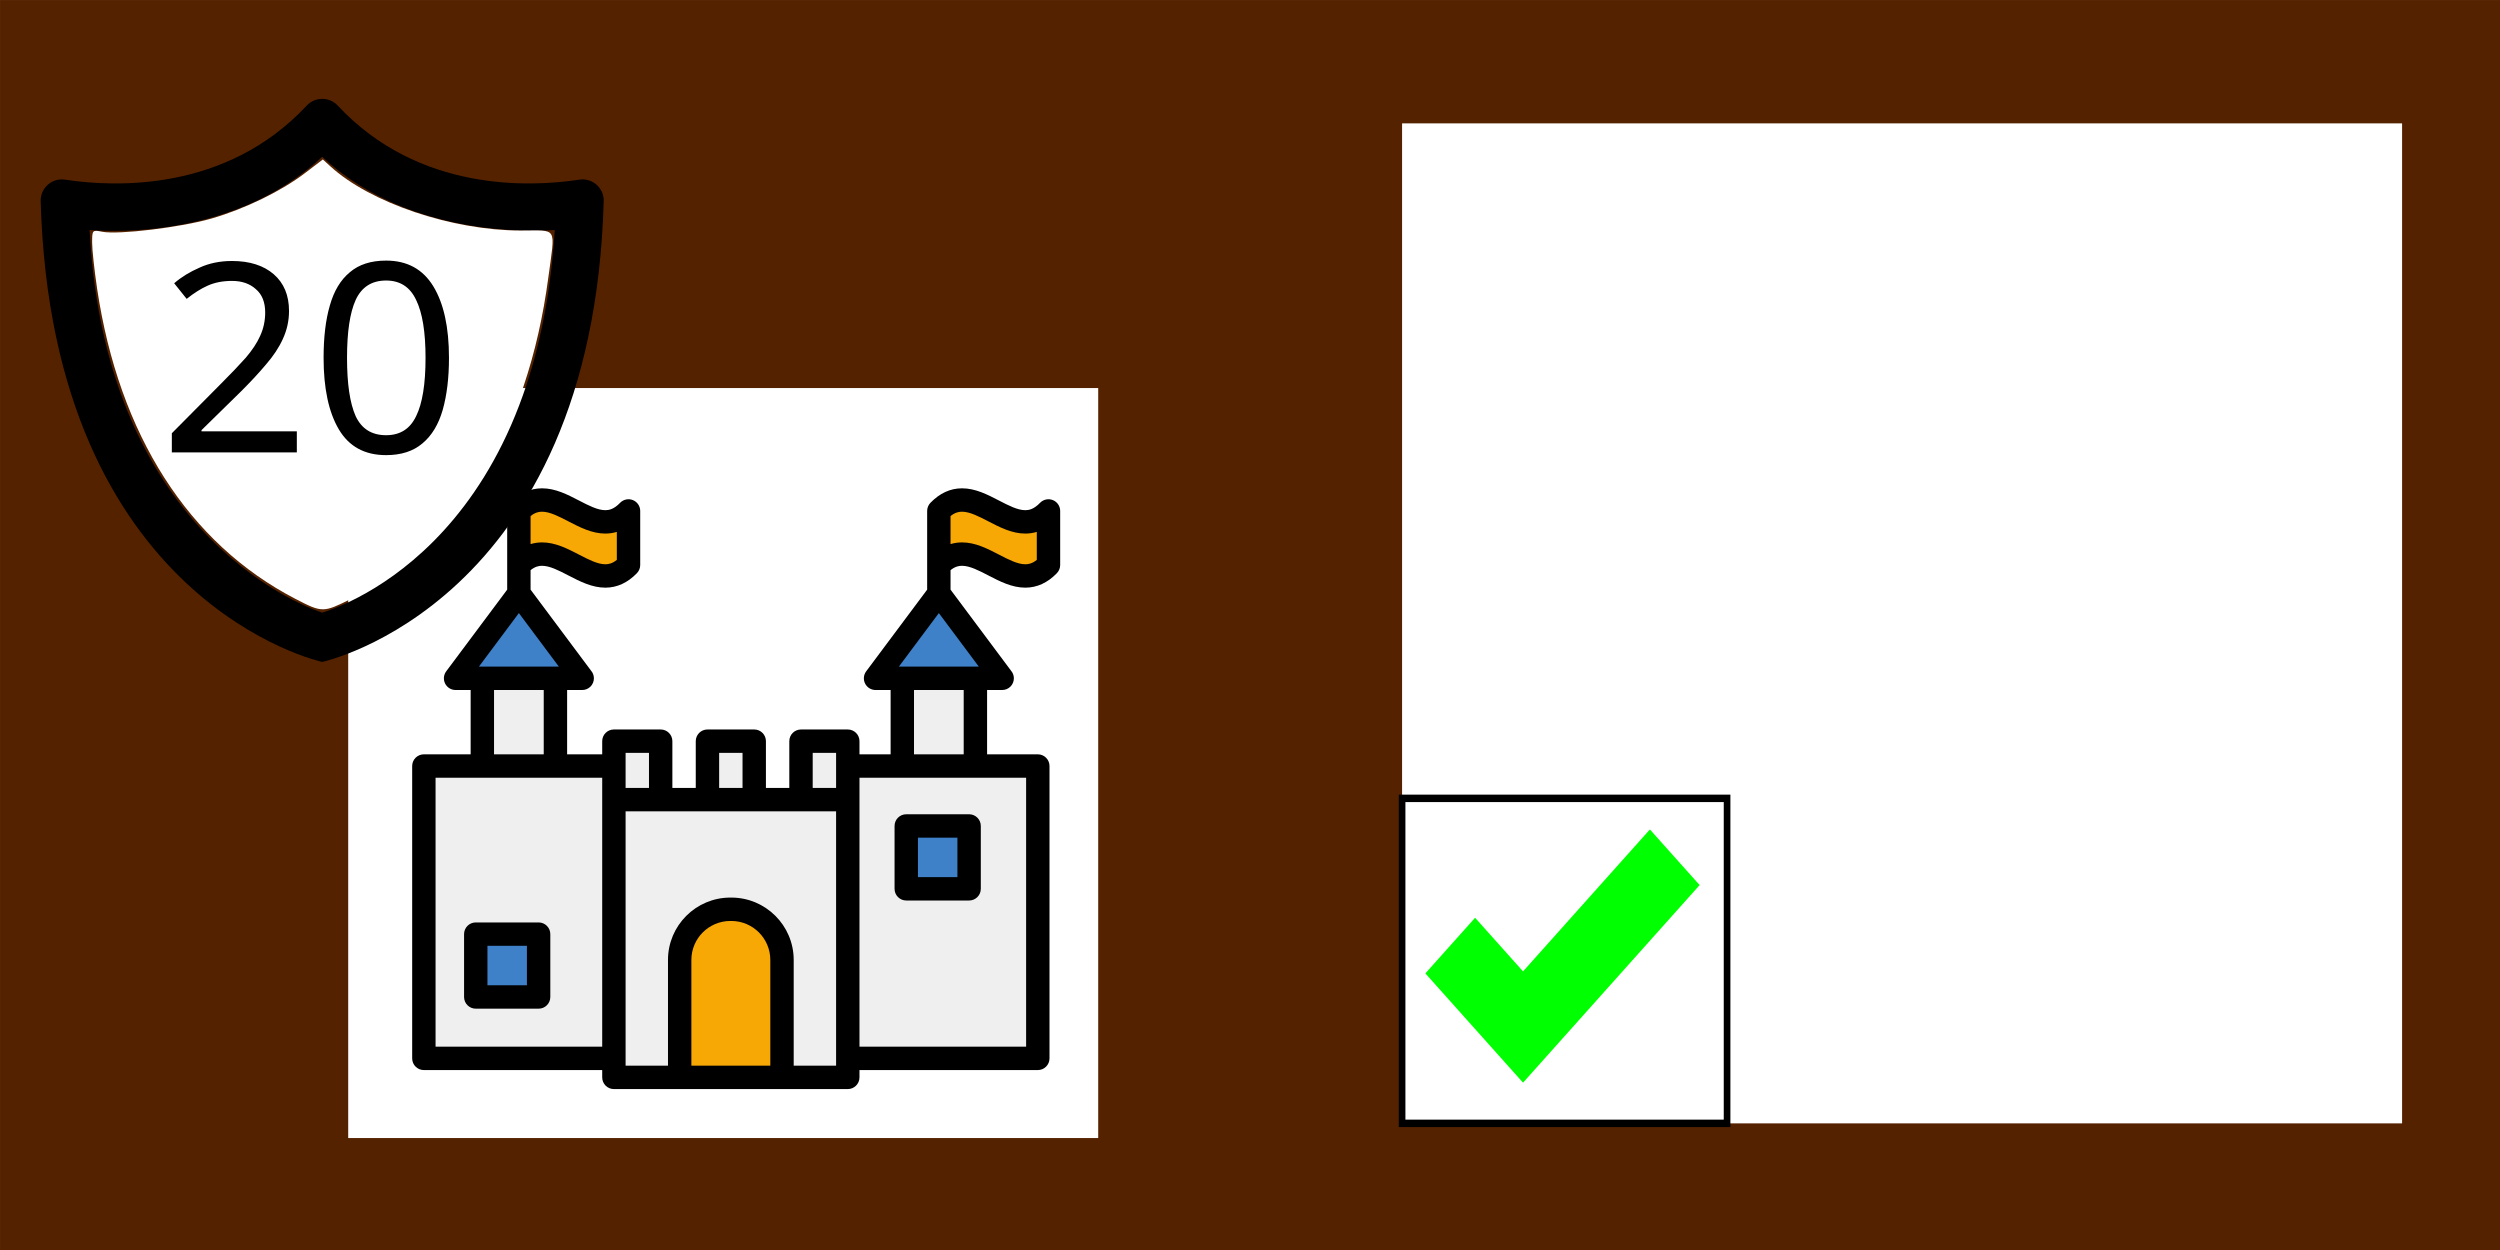
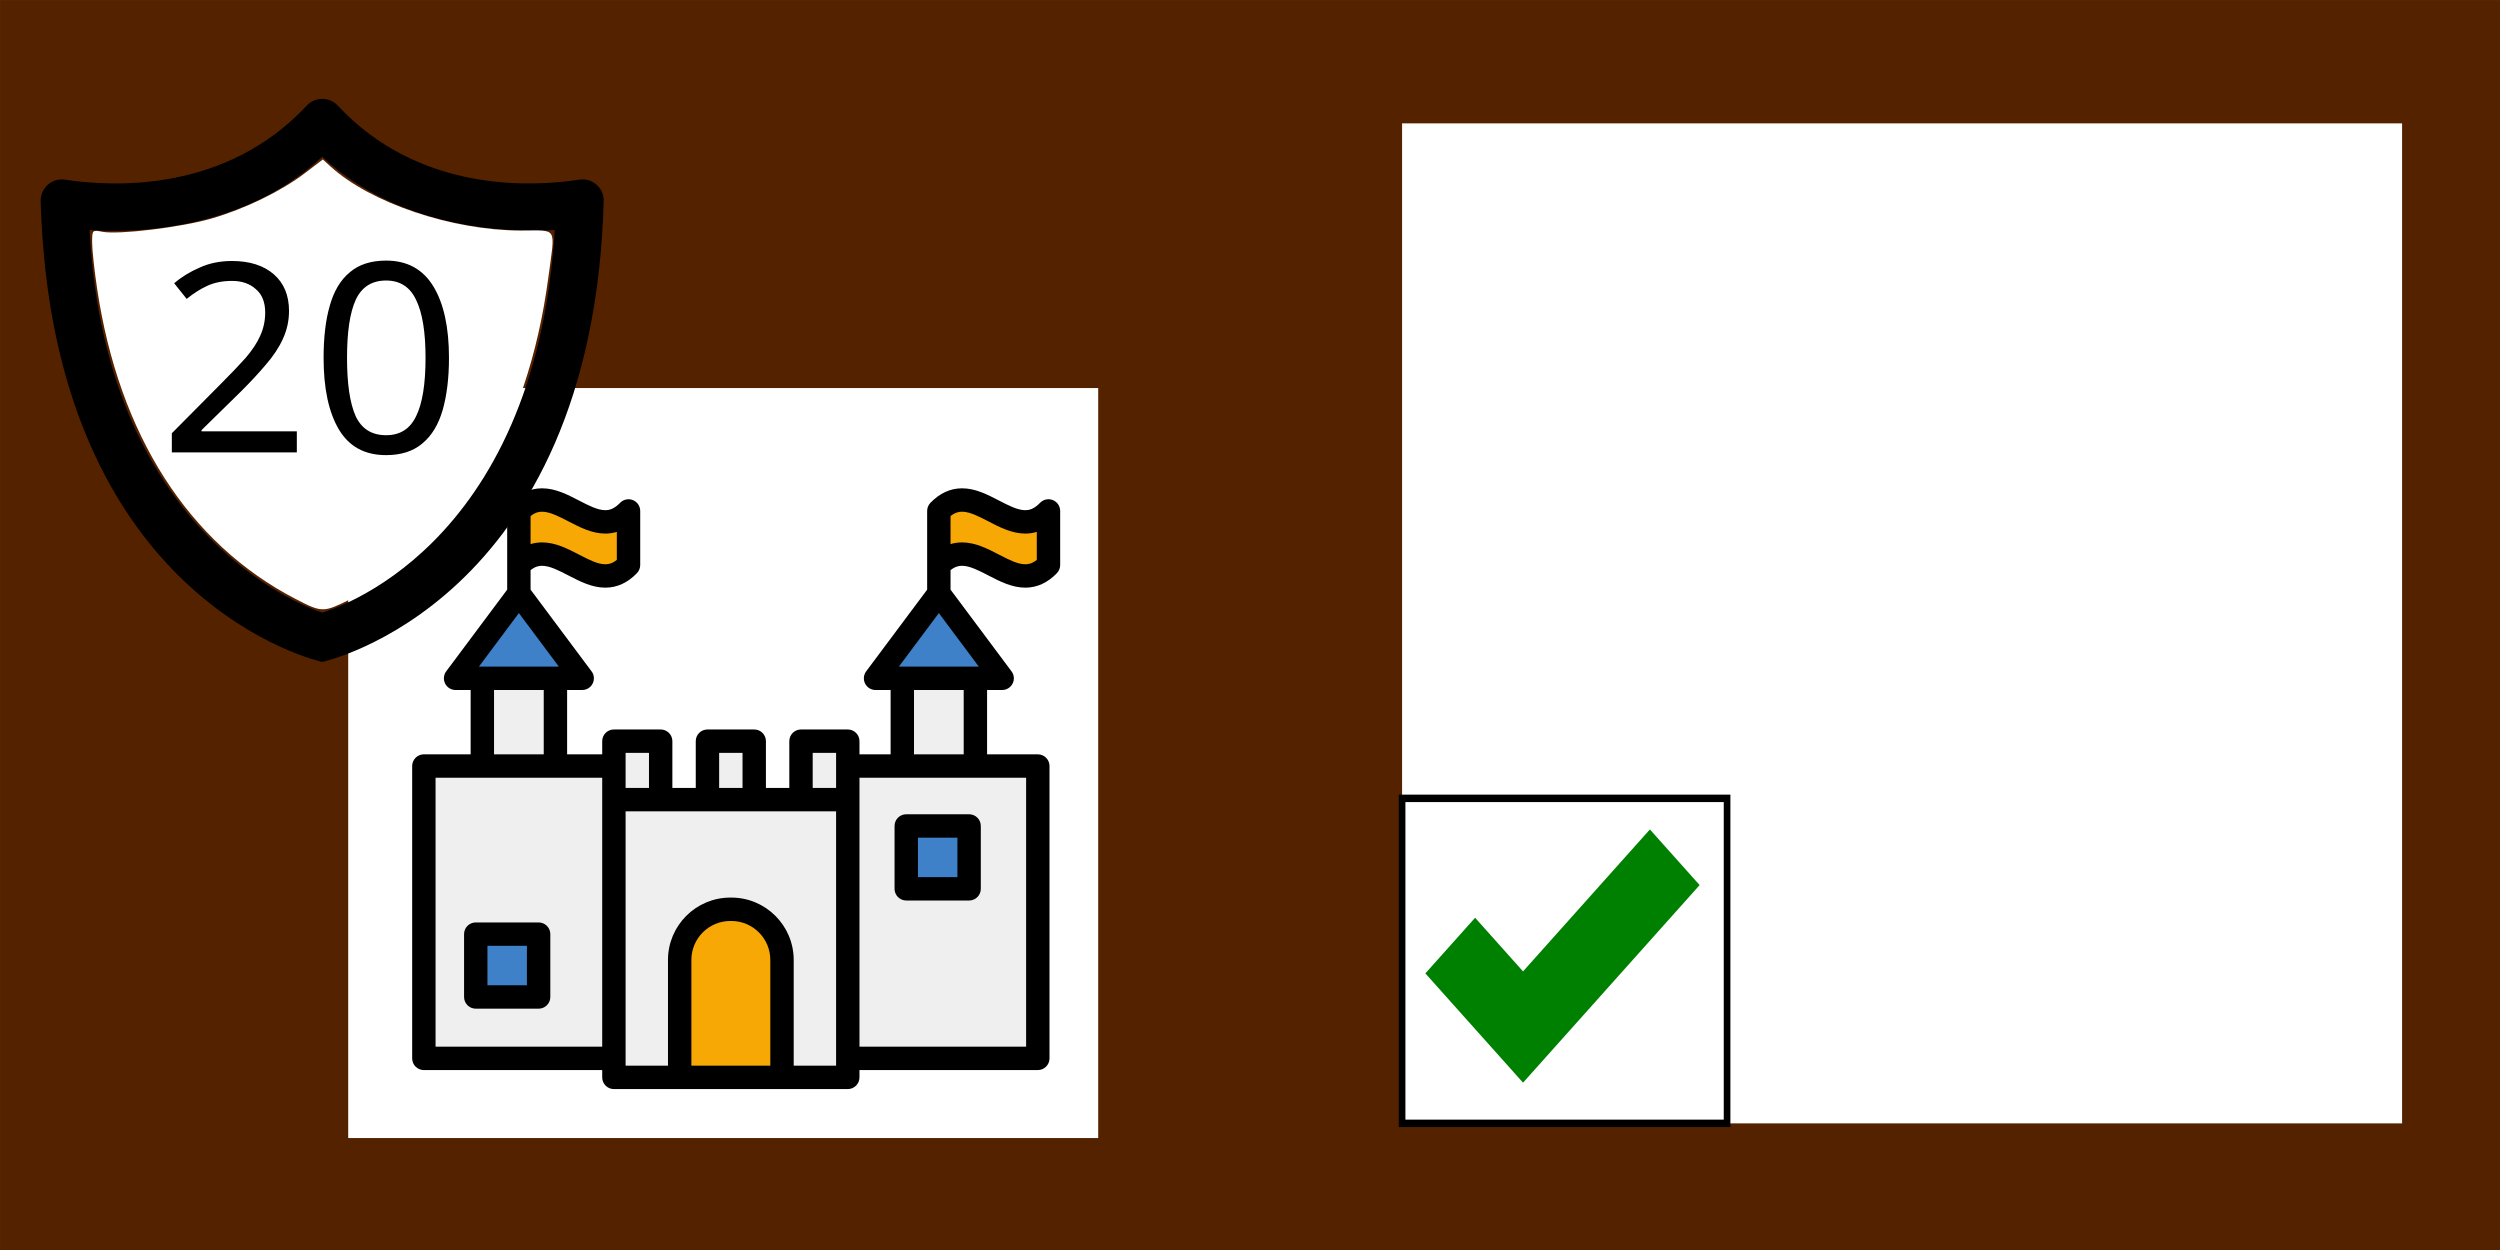
<svg xmlns="http://www.w3.org/2000/svg" viewBox="0 0 100 50" version="1.1" id="svg8">
  <defs id="defs2" />
  <g id="layer1" transform="translate(-15.76167,-6.75917)">
    <g id="g31" transform="matrix(1.403254,0,0,2.041733,-41.71221,-146.0861)" style="fill:#552200">
      <rect style="fill:#552200;stroke-width:0.188" id="rect26" width="71.263" height="24.489" x="40.958" y="74.861" />
    </g>
    <rect style="fill:#ffffff;stroke-width:0.265" id="rect964" width="40" height="40" x="71.845" y="11.694" />
    <g id="g645-5" transform="matrix(1.161913,0,0,1.3,21.14748,-6.505007)">
      <g id="g4177">
        <rect style="fill:#ffffff;stroke-width:0.229;stroke-miterlimit:4;stroke-dasharray:none;stroke:#000000;stroke-opacity:1" id="rect321-6-0" width="11.188" height="10" x="43.633" y="34.768" />
        <g id="g4169">
          <g id="g4163">
-             <g id="g581-36" style="fill:#00ff00" transform="matrix(0.01905787,0,0,0.01905787,44.43452,34.89956)">
-               <g id="g579-1" style="fill:#00ff00">
-                 <polygon points="86.588,362.293 176.428,452.131 266.266,362.293 495.426,133.133 405.584,43.295 176.428,272.452 89.84,185.865 0,275.706 " id="polygon577-0" style="fill:#00ff00" />
+             <g id="g581-36" style="fill:#008000" transform="matrix(0.01905787,0,0,0.01905787,44.43452,34.89956)">
+               <g id="g579-1" style="fill:#008000">
+                 <polygon points="86.588,362.293 176.428,452.131 266.266,362.293 495.426,133.133 405.584,43.295 176.428,272.452 89.84,185.865 0,275.706 " id="polygon577-0" style="fill:#008000" />
              </g>
            </g>
          </g>
        </g>
      </g>
    </g>
    <rect style="fill:#ffffff;stroke-width:0.265" id="rect970" width="30" height="30" x="29.69" y="22.281" />
    <g id="g1193" transform="matrix(0.05847065,0,0,0.05847065,32.2487,25.34699)">
      <path style="fill:#f8a805" d="m 137.7,38.308 c -1.793,0.538 -3.66,0.812 -5.55,0.812 -7.21,0 -14.212,-3.628 -21.649,-7.482 L 110.41,31.591 C 103.016,27.77 96.033,24.16 88.849,24.16 c -4.662,0 -8.863,1.548 -12.846,4.733 L 73,31.294 V 65.07 l 10.305,-3.099 c 1.789,-0.538 3.655,-0.812 5.544,-0.812 7.211,0 14.225,3.635 21.702,7.51 7.402,3.831 14.395,7.45 21.599,7.45 4.649,0 8.848,-1.545 12.836,-4.723 L 148,68.995 v -33.78 z" id="path1155" />
      <polygon style="fill:#3e81c8" points="116.294,146.14 73.001,88.137 29.693,146.14 " id="polygon1157" />
      <rect x="48" y="146.14" style="fill:#efefef" width="50" height="60" id="rect1159" />
      <rect x="138" y="189.14" style="fill:#efefef" width="32" height="40" id="rect1161" />
      <rect x="202" y="189.14" style="fill:#efefef" width="32" height="40" id="rect1163" />
      <rect x="266" y="189.14" style="fill:#efefef" width="32" height="40" id="rect1165" />
      <path style="fill:#f8a805" d="m 424.998,38.308 c -1.792,0.539 -3.658,0.812 -5.548,0.812 -7.21,0 -14.212,-3.628 -21.697,-7.508 -7.403,-3.832 -14.396,-7.452 -21.603,-7.452 -2.076,0 -4.007,0.295 -5.902,0.902 -2.397,0.769 -4.736,2.06 -6.953,3.837 L 360.3,31.3 v 33.769 l 10.304,-3.098 c 1.791,-0.538 3.657,-0.812 5.547,-0.812 7.21,0 14.224,3.635 21.701,7.51 7.402,3.831 14.395,7.45 21.599,7.45 4.662,0 8.863,-1.548 12.846,-4.731 l 3.004,-2.401 V 35.214 Z" id="path1167" />
      <polygon style="fill:#3e81c8" points="403.594,146.14 360.3,88.137 316.993,146.14 " id="polygon1169" />
      <rect x="335.299" y="146.14" style="fill:#efefef" width="50" height="60" id="rect1171" />
      <path style="fill:#f8a805" d="m 218.349,304.14 h -0.699 c -19.105,0 -34.649,15.544 -34.649,34.649 v 80.351 h 70 V 338.79 C 253,319.684 237.456,304.14 218.349,304.14 Z" id="path1173" />
      <rect x="298" y="206.14" style="fill:#efefef" width="130" height="200" id="rect1175" />
      <path style="fill:#efefef" d="m 138,229.14 v 190 h 45 v -80.35 c 0,-19.105 15.544,-34.649 34.649,-34.649 h 0.699 c 19.106,0 34.651,15.544 34.651,34.649 v 80.351 h 45 v -190 z" id="path1177" />
      <rect x="8" y="206.14" style="fill:#efefef" width="130" height="200" id="rect1179" />
      <rect x="43.5" y="321.14" style="fill:#3e81c8" width="43" height="43" id="rect1181" />
      <rect x="338" y="247.14" style="fill:#3e81c8" width="43" height="43" id="rect1183" />
      <g id="g1191">
        <path d="m 438.3,24.22 c -3.03,-1.22 -6.49,-0.48 -8.76,1.86 -4.3,4.46 -7.65,5.04 -10.09,5.04 -5.27,0 -11.44,-3.2 -17.97,-6.58 -7.95,-4.12 -16.17,-8.38 -25.33,-8.38 -7.98,0 -15.25,3.34 -21.61,9.92 -1.44,1.5 -2.24,3.49 -2.24,5.56 v 53.84 l -41.71,55.87 c -1.81,2.43 -2.1,5.67 -0.74,8.38 1.35,2.7 4.12,4.41 7.15,4.41 h 10.3 v 44 H 306 v -9 c 0,-4.42 -3.58,-8 -8,-8 h -32 c -4.42,0 -8,3.58 -8,8 v 32 h -16 v -32 c 0,-4.42 -3.58,-8 -8,-8 h -32 c -4.42,0 -8,3.58 -8,8 v 32 h -16 v -32 c 0,-4.42 -3.58,-8 -8,-8 h -32 c -4.42,0 -8,3.58 -8,8 v 9 h -24 v -44 h 10.3 c 0.01,0 0.01,0 0.02,0 4.42,0 8,-3.58 8,-8 0,-1.98 -0.72,-3.79 -1.91,-5.18 L 81,85.48 V 72.14 c 3.24,-2.59 5.85,-2.98 7.85,-2.98 5.26,0 11.43,3.2 17.97,6.58 7.95,4.12 16.16,8.38 25.33,8.38 7.98,0 15.25,-3.34 21.6,-9.92 1.44,-1.5 2.25,-3.49 2.25,-5.56 v -37 c 0,-3.26 -1.98,-6.2 -5.01,-7.42 -3.02,-1.22 -6.48,-0.48 -8.75,1.86 -4.3,4.46 -7.65,5.04 -10.09,5.04 -5.27,0 -11.44,-3.2 -17.97,-6.58 -7.95,-4.12 -16.17,-8.38 -25.33,-8.38 -7.99,0 -15.25,3.34 -21.61,9.92 C 65.8,27.58 65,29.57 65,31.64 v 53.84 l -41.71,55.87 c -1.82,2.43 -2.1,5.67 -0.75,8.38 1.36,2.7 4.13,4.41 7.16,4.41 H 40 v 44 H 8 c -4.42,0 -8,3.58 -8,8 v 200 c 0,4.42 3.58,8 8,8 h 122 v 5 c 0,4.42 3.58,8 8,8 h 160 c 4.42,0 8,-3.58 8,-8 v -5 h 122 c 4.42,0 8,-3.58 8,-8 v -200 c 0,-4.42 -3.58,-8 -8,-8 h -34.7 v -44 h 10.3 c 0.01,0 0.01,0 0.02,0 4.42,0 8,-3.58 8,-8 0,-1.98 -0.72,-3.79 -1.91,-5.18 L 368.3,85.48 V 72.14 c 3.24,-2.59 5.85,-2.98 7.85,-2.98 5.27,0 11.44,3.2 17.97,6.58 7.95,4.12 16.16,8.38 25.33,8.38 7.98,0 15.25,-3.34 21.61,-9.92 1.43,-1.5 2.24,-3.49 2.24,-5.56 v -37 c 0,-3.26 -1.98,-6.2 -5,-7.42 z M 81,35.14 c 3.24,-2.59 5.85,-2.98 7.85,-2.98 5.26,0 11.43,3.2 17.97,6.58 7.95,4.12 16.16,8.38 25.33,8.38 2.7,0 5.32,-0.39 7.85,-1.15 v 19.17 c -3.25,2.59 -5.85,2.98 -7.85,2.98 -5.27,0 -11.44,-3.2 -17.97,-6.58 -7.95,-4.12 -16.17,-8.38 -25.33,-8.38 -2.7,0 -5.32,0.39 -7.85,1.15 0,0 0,-19.17 0,-19.17 z m -8,66.37 27.34,36.63 H 45.65 Z m 17,52.63 v 44 H 56 v -44 z m 40,244 H 16 v -184 h 114 z m 80,-201 h 16 v 24 h -16 z m -64,0 h 16 v 24 h -16 z m 99,214 h -54 v -72.35 c 0,-14.69 11.95,-26.65 26.65,-26.65 h 0.7 c 14.691,0 26.65,11.96 26.65,26.65 z m 45,0 h -29 v -72.35 c 0,-23.52 -19.14,-42.65 -42.65,-42.65 h -0.7 c -23.52,0 -42.65,19.13 -42.65,42.65 v 72.35 h -29 v -174 h 144 z m 0,-190 h -16 v -24 h 16 z m 130,-7 v 184 H 306 v -184 z m -76.7,-16 v -44 h 34 v 44 z m 44.34,-60 h -54.69 l 27.35,-36.63 z m 39.66,-73 c -3.24,2.59 -5.85,2.98 -7.85,2.98 -5.27,0 -11.44,-3.2 -17.97,-6.58 -7.95,-4.12 -16.17,-8.38 -25.33,-8.38 -2.7,0 -5.32,0.39 -7.85,1.15 V 35.14 c 1.62,-1.3 3.08,-2.04 4.39,-2.46 1.31,-0.42 2.46,-0.52 3.46,-0.52 5.27,0 11.44,3.2 17.97,6.58 7.95,4.12 16.16,8.38 25.33,8.38 2.7,0 5.32,-0.39 7.85,-1.15 z" id="path1185" />
        <path d="m 86.5,313.14 h -43 c -4.42,0 -8,3.58 -8,8 v 43 c 0,4.42 3.58,8 8,8 h 43 c 4.42,0 8,-3.58 8,-8 v -43 c 0,-4.42 -3.58,-8 -8,-8 z m -8,43 h -27 v -27 h 27 z" id="path1187" />
        <path d="m 381,239.14 h -43 c -4.42,0 -8,3.58 -8,8 v 43 c 0,4.42 3.58,8 8,8 h 43 c 4.42,0 8,-3.58 8,-8 v -43 c 0,-4.42 -3.58,-8 -8,-8 z m -8,43 h -27 v -27 h 27 z" id="path1189" />
      </g>
    </g>
    <g id="g1516" transform="translate(-1.040828,-9.250455)">
      <g id="g71" transform="translate(1.060025,4.298518)">
        <g id="g419" transform="matrix(0.04596369,0,0,0.04596369,16.86357,15.1608)">
          <g id="g417">
            <path d="m 256,458.1 c -5.9,-2 -188.4,-60.9 -202.4,-333 7,0.5 122.3,11.2 202.4,-63.7 78.9,73.8 195.4,64.1 202.4,63.7 -17.2,280.2 -196.5,331 -202.4,333 z M 479.7,81.3 C 437,87.8 340,92.3 269.6,16.9 262.3,9 249.8,9 242.5,16.9 172,92.3 75,87.8 32.3,81.3 20.9,79.5 10.7,88.5 11,100 c 9.9,350.5 245,401 245,401 0,0 235.1,-50.4 245,-401 0.3,-11.5 -9.9,-20.5 -21.3,-18.7 z" id="path415" />
          </g>
        </g>
        <path style="fill:#ffffff;stroke-width:0.134" d="m 27.561,35.667 c -4.275,-2.214 -7.056,-6.559 -7.932,-12.395 -0.11,-0.735 -0.201,-1.569 -0.201,-1.854 -7.68e-4,-0.505 0.009,-0.516 0.403,-0.437 0.64,0.128 3.158,-0.176 4.374,-0.529 1.342,-0.389 2.789,-1.094 3.745,-1.824 l 0.706,-0.539 0.297,0.272 c 1.594,1.462 4.869,2.568 7.613,2.571 1.509,0.002 1.388,-0.206 1.108,1.891 -0.819,6.15 -3.611,10.694 -7.89,12.842 -1.109,0.557 -1.152,0.557 -2.223,0.002 z" id="path476" />
      </g>
      <text xml:space="preserve" style="font-style:normal;font-weight:normal;font-size:10.583px;line-height:1.25;font-family:sans-serif;fill:#000000;fill-opacity:1;stroke:none;stroke-width:0.265" x="23.175" y="34.107" id="text962">
        <tspan id="tspan960" x="23.175" y="34.107" style="stroke-width:0.265">20</tspan>
      </text>
    </g>
    <g id="g1223" transform="matrix(0.05847065,0,0,0.05847065,32.2487,25.34699)" />
    <g id="g1221" transform="matrix(0.05847065,0,0,0.05847065,32.2487,25.34699)" />
    <g id="g1219" transform="matrix(0.05847065,0,0,0.05847065,32.2487,25.34699)" />
    <g id="g1217" transform="matrix(0.05847065,0,0,0.05847065,32.2487,25.34699)" />
    <g id="g1215" transform="matrix(0.05847065,0,0,0.05847065,32.2487,25.34699)" />
    <g id="g1213" transform="matrix(0.05847065,0,0,0.05847065,32.2487,25.34699)" />
    <g id="g1211" transform="matrix(0.05847065,0,0,0.05847065,32.2487,25.34699)" />
    <g id="g1209" transform="matrix(0.05847065,0,0,0.05847065,32.2487,25.34699)" />
    <g id="g1207" transform="matrix(0.05847065,0,0,0.05847065,32.2487,25.34699)" />
    <g id="g1205" transform="matrix(0.05847065,0,0,0.05847065,32.2487,25.34699)" />
    <g id="g1203" transform="matrix(0.05847065,0,0,0.05847065,32.2487,25.34699)" />
    <g id="g1201" transform="matrix(0.05847065,0,0,0.05847065,32.2487,25.34699)" />
    <g id="g1199" transform="matrix(0.05847065,0,0,0.05847065,32.2487,25.34699)" />
    <g id="g1197" transform="matrix(0.05847065,0,0,0.05847065,32.2487,25.34699)" />
    <g id="g1195" transform="matrix(0.05847065,0,0,0.05847065,32.2487,25.34699)" />
    <g id="g1615" transform="matrix(0.02004772,0,0,0.02004772,88.6036,34.64285)" />
    <g id="g1617" transform="matrix(0.02004772,0,0,0.02004772,88.6036,34.64285)" />
    <g id="g1619" transform="matrix(0.02004772,0,0,0.02004772,88.6036,34.64285)" />
    <g id="g1621" transform="matrix(0.02004772,0,0,0.02004772,88.6036,34.64285)" />
    <g id="g1623" transform="matrix(0.02004772,0,0,0.02004772,88.6036,34.64285)" />
    <g id="g1625" transform="matrix(0.02004772,0,0,0.02004772,88.6036,34.64285)" />
    <g id="g1627" transform="matrix(0.02004772,0,0,0.02004772,88.6036,34.64285)" />
    <g id="g1629" transform="matrix(0.02004772,0,0,0.02004772,88.6036,34.64285)" />
    <g id="g1631" transform="matrix(0.02004772,0,0,0.02004772,88.6036,34.64285)" />
    <g id="g1633" transform="matrix(0.02004772,0,0,0.02004772,88.6036,34.64285)" />
    <g id="g1635" transform="matrix(0.02004772,0,0,0.02004772,88.6036,34.64285)" />
    <g id="g1637" transform="matrix(0.02004772,0,0,0.02004772,88.6036,34.64285)" />
    <g id="g1639" transform="matrix(0.02004772,0,0,0.02004772,88.6036,34.64285)" />
    <g id="g1641" transform="matrix(0.02004772,0,0,0.02004772,88.6036,34.64285)" />
    <g id="g1643" transform="matrix(0.02004772,0,0,0.02004772,88.6036,34.64285)" />
  </g>
</svg>
